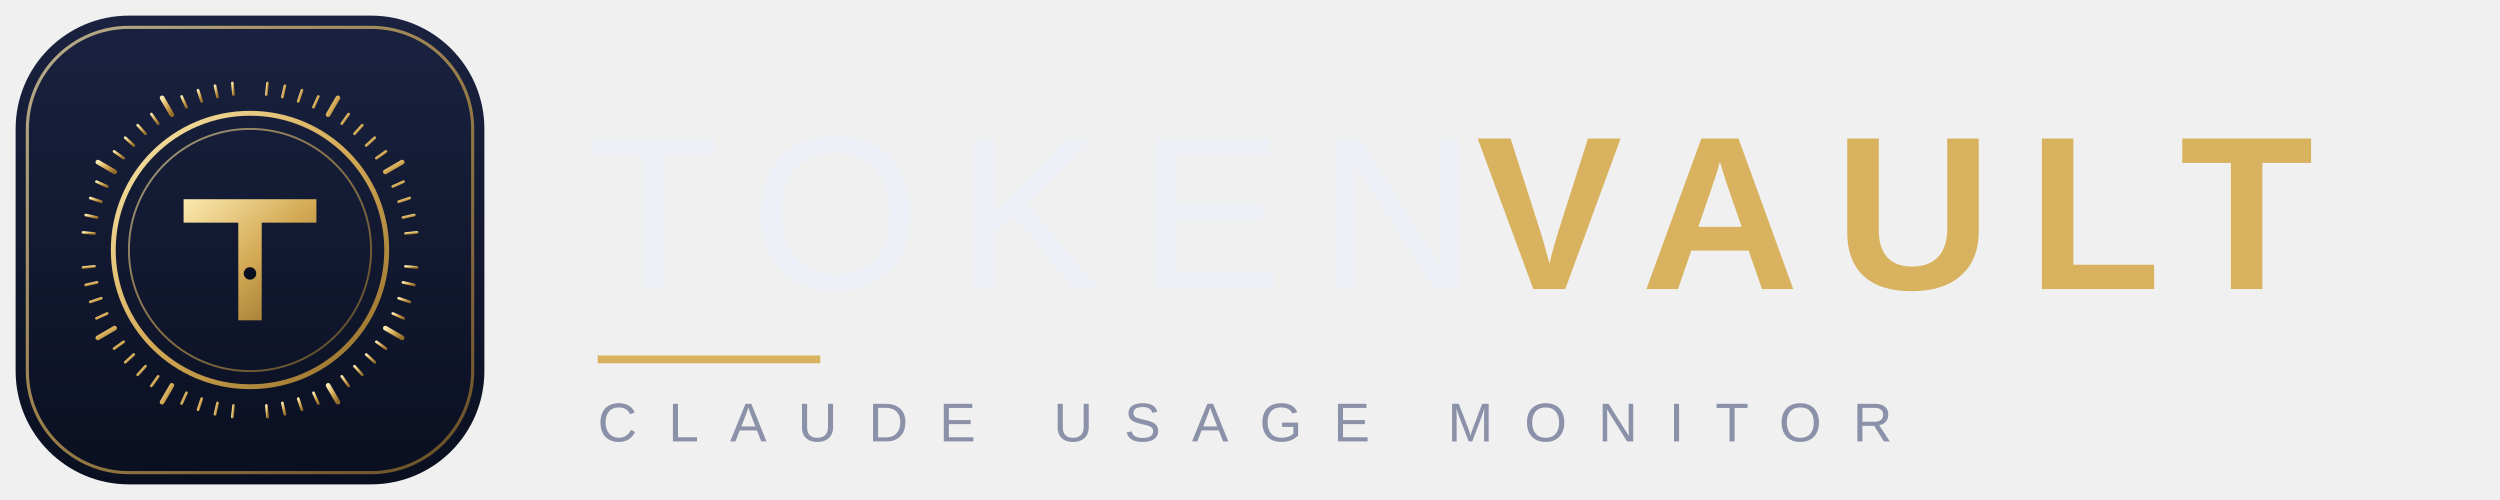
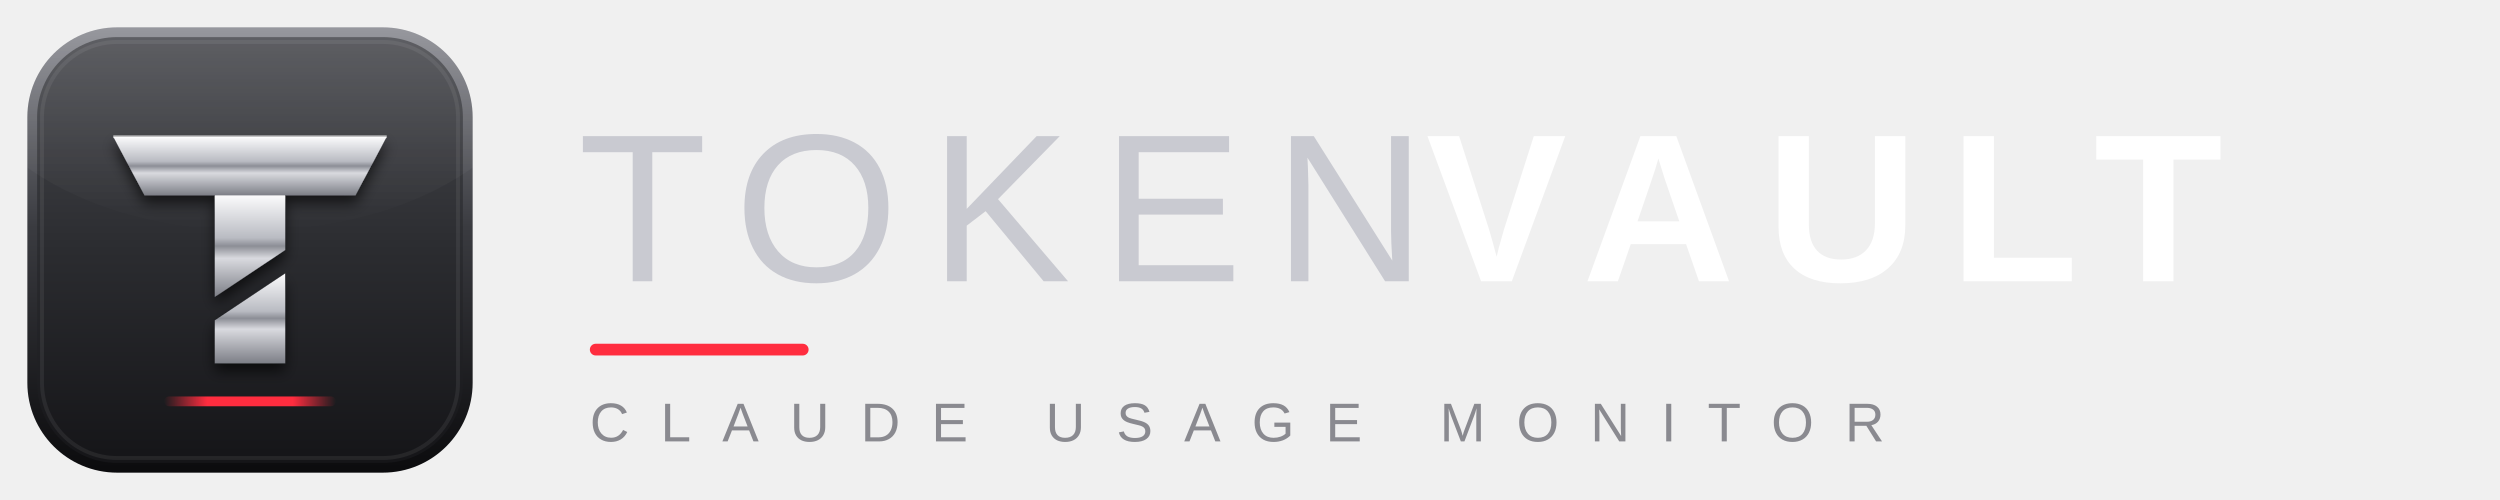
<svg xmlns="http://www.w3.org/2000/svg" viewBox="0 0 640 128" width="640" height="128">
  <defs>
-     <linearGradient id="bg" x1="0" y1="0" x2="0" y2="1">
-       <stop offset="0" stop-color="#1a2240" />
-       <stop offset="1" stop-color="#0a0f20" />
+     <linearGradient id="tile" x1="0" y1="0" x2="0" y2="1">
+       <stop offset="0" stop-color="#4a4b50" />
+       <stop offset=".5" stop-color="#2b2c30" />
+       <stop offset="1" stop-color="#151518" />
    </linearGradient>
-     <linearGradient id="au" x1="0" y1="0" x2="1" y2="1">
-       <stop offset="0" stop-color="#fbeab0" />
-       <stop offset=".5" stop-color="#d4aa55" />
-       <stop offset="1" stop-color="#8f6a28" />
+     <linearGradient id="bevel" x1="0" y1="0" x2="0" y2="1">
+       <stop offset="0" stop-color="#8a8b92" />
+       <stop offset=".45" stop-color="#3a3b40" />
+       <stop offset="1" stop-color="#0b0b0d" />
    </linearGradient>
+     <linearGradient id="gloss" x1="0" y1="0" x2="0" y2="1">
+       <stop offset="0" stop-color="#fff" stop-opacity=".20" />
+       <stop offset="1" stop-color="#fff" stop-opacity="0" />
+     </linearGradient>
+     <linearGradient id="chrome" x1="0" y1="0" x2="0" y2="1">
+       <stop offset="0" stop-color="#fbfbfc" />
+       <stop offset=".42" stop-color="#b9bbc2" />
+       <stop offset=".5" stop-color="#8c8e96" />
+       <stop offset=".62" stop-color="#d9dadf" />
+       <stop offset="1" stop-color="#7d7f87" />
+     </linearGradient>
+     <linearGradient id="red" x1="0" y1="0" x2="1" y2="0">
+       <stop offset="0" stop-color="#ff2d3f" stop-opacity="0" />
+       <stop offset=".25" stop-color="#ff2d3f" />
+       <stop offset=".75" stop-color="#ff2d3f" />
+       <stop offset="1" stop-color="#ff2d3f" stop-opacity="0" />
+     </linearGradient>
+     <filter id="sh" x="-20%" y="-20%" width="140%" height="140%">
+       <feDropShadow dx="0" dy="4" stdDeviation="3.5" flood-color="#000" flood-opacity=".65" />
+     </filter>
+     <clipPath id="tc">
+       <rect x="14" y="14" width="228" height="228" rx="46" />
+     </clipPath>
  </defs>
  <g transform="scale(.5)">
-     <rect x="8" y="8" width="240" height="240" rx="58" fill="url(#bg)" />
-     <rect x="14" y="14" width="228" height="228" rx="52" fill="none" stroke="url(#au)" stroke-width="1.6" stroke-opacity=".7" />
-     <line x1="208.0" y1="128.0" x2="218.0" y2="128.0" stroke="url(#au)" stroke-width="2.4" stroke-linecap="round" />
-     <line x1="207.6" y1="136.4" x2="213.5" y2="137.0" stroke="url(#au)" stroke-width="1.4" stroke-linecap="round" />
-     <line x1="206.3" y1="144.6" x2="212.1" y2="145.9" stroke="url(#au)" stroke-width="1.4" stroke-linecap="round" />
-     <line x1="204.1" y1="152.7" x2="209.8" y2="154.6" stroke="url(#au)" stroke-width="1.4" stroke-linecap="round" />
-     <line x1="201.1" y1="160.5" x2="206.6" y2="163.0" stroke="url(#au)" stroke-width="1.4" stroke-linecap="round" />
-     <line x1="197.3" y1="168.0" x2="205.9" y2="173.0" stroke="url(#au)" stroke-width="2.4" stroke-linecap="round" />
-     <line x1="192.7" y1="175.0" x2="197.6" y2="178.5" stroke="url(#au)" stroke-width="1.4" stroke-linecap="round" />
-     <line x1="187.5" y1="181.5" x2="191.9" y2="185.5" stroke="url(#au)" stroke-width="1.4" stroke-linecap="round" />
-     <line x1="181.5" y1="187.5" x2="185.5" y2="191.9" stroke="url(#au)" stroke-width="1.4" stroke-linecap="round" />
-     <line x1="175.0" y1="192.7" x2="178.5" y2="197.6" stroke="url(#au)" stroke-width="1.4" stroke-linecap="round" />
-     <line x1="168.0" y1="197.3" x2="173.0" y2="205.9" stroke="url(#au)" stroke-width="2.4" stroke-linecap="round" />
-     <line x1="160.5" y1="201.1" x2="163.0" y2="206.6" stroke="url(#au)" stroke-width="1.4" stroke-linecap="round" />
-     <line x1="152.7" y1="204.1" x2="154.6" y2="209.8" stroke="url(#au)" stroke-width="1.4" stroke-linecap="round" />
-     <line x1="144.6" y1="206.3" x2="145.9" y2="212.1" stroke="url(#au)" stroke-width="1.4" stroke-linecap="round" />
-     <line x1="136.4" y1="207.6" x2="137.0" y2="213.5" stroke="url(#au)" stroke-width="1.4" stroke-linecap="round" />
-     <line x1="128.0" y1="208.0" x2="128.0" y2="218.0" stroke="url(#au)" stroke-width="2.4" stroke-linecap="round" />
-     <line x1="119.6" y1="207.6" x2="119.0" y2="213.5" stroke="url(#au)" stroke-width="1.4" stroke-linecap="round" />
-     <line x1="111.4" y1="206.3" x2="110.1" y2="212.1" stroke="url(#au)" stroke-width="1.4" stroke-linecap="round" />
-     <line x1="103.3" y1="204.1" x2="101.4" y2="209.8" stroke="url(#au)" stroke-width="1.4" stroke-linecap="round" />
-     <line x1="95.5" y1="201.1" x2="93.0" y2="206.6" stroke="url(#au)" stroke-width="1.4" stroke-linecap="round" />
-     <line x1="88.0" y1="197.3" x2="83.0" y2="205.9" stroke="url(#au)" stroke-width="2.4" stroke-linecap="round" />
-     <line x1="81.0" y1="192.7" x2="77.5" y2="197.6" stroke="url(#au)" stroke-width="1.4" stroke-linecap="round" />
-     <line x1="74.5" y1="187.5" x2="70.5" y2="191.9" stroke="url(#au)" stroke-width="1.4" stroke-linecap="round" />
-     <line x1="68.5" y1="181.5" x2="64.1" y2="185.5" stroke="url(#au)" stroke-width="1.4" stroke-linecap="round" />
-     <line x1="63.3" y1="175.0" x2="58.4" y2="178.5" stroke="url(#au)" stroke-width="1.4" stroke-linecap="round" />
-     <line x1="58.7" y1="168.0" x2="50.1" y2="173.0" stroke="url(#au)" stroke-width="2.4" stroke-linecap="round" />
-     <line x1="54.9" y1="160.5" x2="49.4" y2="163.0" stroke="url(#au)" stroke-width="1.4" stroke-linecap="round" />
-     <line x1="51.9" y1="152.7" x2="46.2" y2="154.6" stroke="url(#au)" stroke-width="1.4" stroke-linecap="round" />
-     <line x1="49.7" y1="144.6" x2="43.9" y2="145.9" stroke="url(#au)" stroke-width="1.4" stroke-linecap="round" />
-     <line x1="48.4" y1="136.4" x2="42.5" y2="137.0" stroke="url(#au)" stroke-width="1.4" stroke-linecap="round" />
-     <line x1="48.0" y1="128.0" x2="38.0" y2="128.0" stroke="url(#au)" stroke-width="2.4" stroke-linecap="round" />
-     <line x1="48.4" y1="119.6" x2="42.5" y2="119.0" stroke="url(#au)" stroke-width="1.4" stroke-linecap="round" />
-     <line x1="49.7" y1="111.4" x2="43.9" y2="110.1" stroke="url(#au)" stroke-width="1.4" stroke-linecap="round" />
-     <line x1="51.9" y1="103.3" x2="46.2" y2="101.4" stroke="url(#au)" stroke-width="1.4" stroke-linecap="round" />
-     <line x1="54.9" y1="95.5" x2="49.4" y2="93.0" stroke="url(#au)" stroke-width="1.4" stroke-linecap="round" />
-     <line x1="58.7" y1="88.0" x2="50.1" y2="83.0" stroke="url(#au)" stroke-width="2.4" stroke-linecap="round" />
-     <line x1="63.3" y1="81.0" x2="58.4" y2="77.5" stroke="url(#au)" stroke-width="1.4" stroke-linecap="round" />
-     <line x1="68.5" y1="74.5" x2="64.1" y2="70.5" stroke="url(#au)" stroke-width="1.4" stroke-linecap="round" />
-     <line x1="74.5" y1="68.5" x2="70.5" y2="64.1" stroke="url(#au)" stroke-width="1.4" stroke-linecap="round" />
-     <line x1="81.0" y1="63.3" x2="77.5" y2="58.4" stroke="url(#au)" stroke-width="1.4" stroke-linecap="round" />
-     <line x1="88.0" y1="58.7" x2="83.0" y2="50.1" stroke="url(#au)" stroke-width="2.4" stroke-linecap="round" />
-     <line x1="95.5" y1="54.9" x2="93.0" y2="49.4" stroke="url(#au)" stroke-width="1.4" stroke-linecap="round" />
-     <line x1="103.3" y1="51.9" x2="101.4" y2="46.2" stroke="url(#au)" stroke-width="1.4" stroke-linecap="round" />
-     <line x1="111.4" y1="49.7" x2="110.1" y2="43.9" stroke="url(#au)" stroke-width="1.4" stroke-linecap="round" />
-     <line x1="119.6" y1="48.4" x2="119.0" y2="42.5" stroke="url(#au)" stroke-width="1.4" stroke-linecap="round" />
-     <line x1="128.0" y1="48.0" x2="128.0" y2="38.0" stroke="url(#au)" stroke-width="2.4" stroke-linecap="round" />
-     <line x1="136.4" y1="48.4" x2="137.0" y2="42.5" stroke="url(#au)" stroke-width="1.4" stroke-linecap="round" />
-     <line x1="144.6" y1="49.7" x2="145.9" y2="43.9" stroke="url(#au)" stroke-width="1.4" stroke-linecap="round" />
-     <line x1="152.7" y1="51.9" x2="154.6" y2="46.2" stroke="url(#au)" stroke-width="1.4" stroke-linecap="round" />
-     <line x1="160.5" y1="54.9" x2="163.0" y2="49.4" stroke="url(#au)" stroke-width="1.4" stroke-linecap="round" />
-     <line x1="168.0" y1="58.7" x2="173.0" y2="50.1" stroke="url(#au)" stroke-width="2.4" stroke-linecap="round" />
-     <line x1="175.0" y1="63.3" x2="178.5" y2="58.4" stroke="url(#au)" stroke-width="1.4" stroke-linecap="round" />
-     <line x1="181.5" y1="68.5" x2="185.5" y2="64.1" stroke="url(#au)" stroke-width="1.4" stroke-linecap="round" />
-     <line x1="187.5" y1="74.5" x2="191.9" y2="70.5" stroke="url(#au)" stroke-width="1.4" stroke-linecap="round" />
-     <line x1="192.7" y1="81.0" x2="197.6" y2="77.5" stroke="url(#au)" stroke-width="1.4" stroke-linecap="round" />
-     <line x1="197.3" y1="88.0" x2="205.9" y2="83.0" stroke="url(#au)" stroke-width="2.4" stroke-linecap="round" />
-     <line x1="201.1" y1="95.5" x2="206.6" y2="93.0" stroke="url(#au)" stroke-width="1.4" stroke-linecap="round" />
-     <line x1="204.1" y1="103.3" x2="209.8" y2="101.4" stroke="url(#au)" stroke-width="1.4" stroke-linecap="round" />
-     <line x1="206.3" y1="111.4" x2="212.1" y2="110.1" stroke="url(#au)" stroke-width="1.4" stroke-linecap="round" />
-     <line x1="207.6" y1="119.6" x2="213.5" y2="119.0" stroke="url(#au)" stroke-width="1.4" stroke-linecap="round" />
-     <circle cx="128" cy="128" r="70" fill="none" stroke="url(#au)" stroke-width="2.5" />
-     <circle cx="128" cy="128" r="62" fill="none" stroke="url(#au)" stroke-width="1" stroke-opacity=".6" />
-     <path d="M94 102H162V114H134V164H122V114H94Z" fill="url(#au)" />
-     <circle cx="128" cy="140" r="3.2" fill="#0a0f20" />
+     <rect x="14" y="14" width="228" height="228" rx="46" fill="url(#bevel)" />
+     <rect x="19" y="19" width="218" height="218" rx="41" fill="url(#tile)" />
+     <g clip-path="url(#tc)">
+       <ellipse cx="128" cy="26" rx="150" ry="92" fill="url(#gloss)" />
+     </g>
+     <rect x="21.5" y="21.5" width="213" height="213" rx="38.5" fill="none" stroke="#fff" stroke-opacity=".07" stroke-width="2" />
+     <g filter="url(#sh)">
+       <path d="M58 70H198L182 100H74Z" fill="url(#chrome)" />
+       <path d="M110 100H146V128L110 152Z" fill="url(#chrome)" />
+       <path d="M146 140V186H110V164Z" fill="url(#chrome)" />
+     </g>
+     <path d="M58 70H198" stroke="#fff" stroke-opacity=".55" stroke-width="1.5" />
+     <rect x="84" y="203" width="88" height="5" rx="2.5" fill="url(#red)" />
  </g>
-   <g transform="translate(150 0)">
-     <text x="0" y="74" font-family="Segoe UI Light, Segoe UI, Arial, sans-serif" font-size="56" font-weight="300" letter-spacing="9" fill="#eef0f7">TOKEN<tspan font-family="Segoe UI Semibold, Segoe UI, Arial, sans-serif" font-weight="600" fill="#d9b25f">VAULT</tspan>
+   <g transform="translate(148 0)">
+     <text x="0" y="72" font-family="Segoe UI Light, Segoe UI, Arial, sans-serif" font-size="54" font-weight="300" letter-spacing="8" fill="#c9cad1">TOKEN<tspan font-family="Segoe UI Semibold, Segoe UI, Arial, sans-serif" font-weight="600" fill="#ffffff">VAULT</tspan>
    </text>
-     <line x1="3" y1="92" x2="60" y2="92" stroke="#d9b25f" stroke-width="2" />
-     <text x="3" y="113" font-family="Segoe UI, Arial, sans-serif" font-size="14" font-weight="500" letter-spacing="8" fill="#8a91a8">CLAUDE USAGE MONITOR</text>
+     <rect x="3" y="88" width="56" height="3" rx="1.5" fill="#ff2d3f" />
+     <text x="3" y="113" font-family="Segoe UI, Arial, sans-serif" font-size="14" font-weight="500" letter-spacing="8" fill="#8a8a90">CLAUDE USAGE MONITOR</text>
  </g>
</svg>
